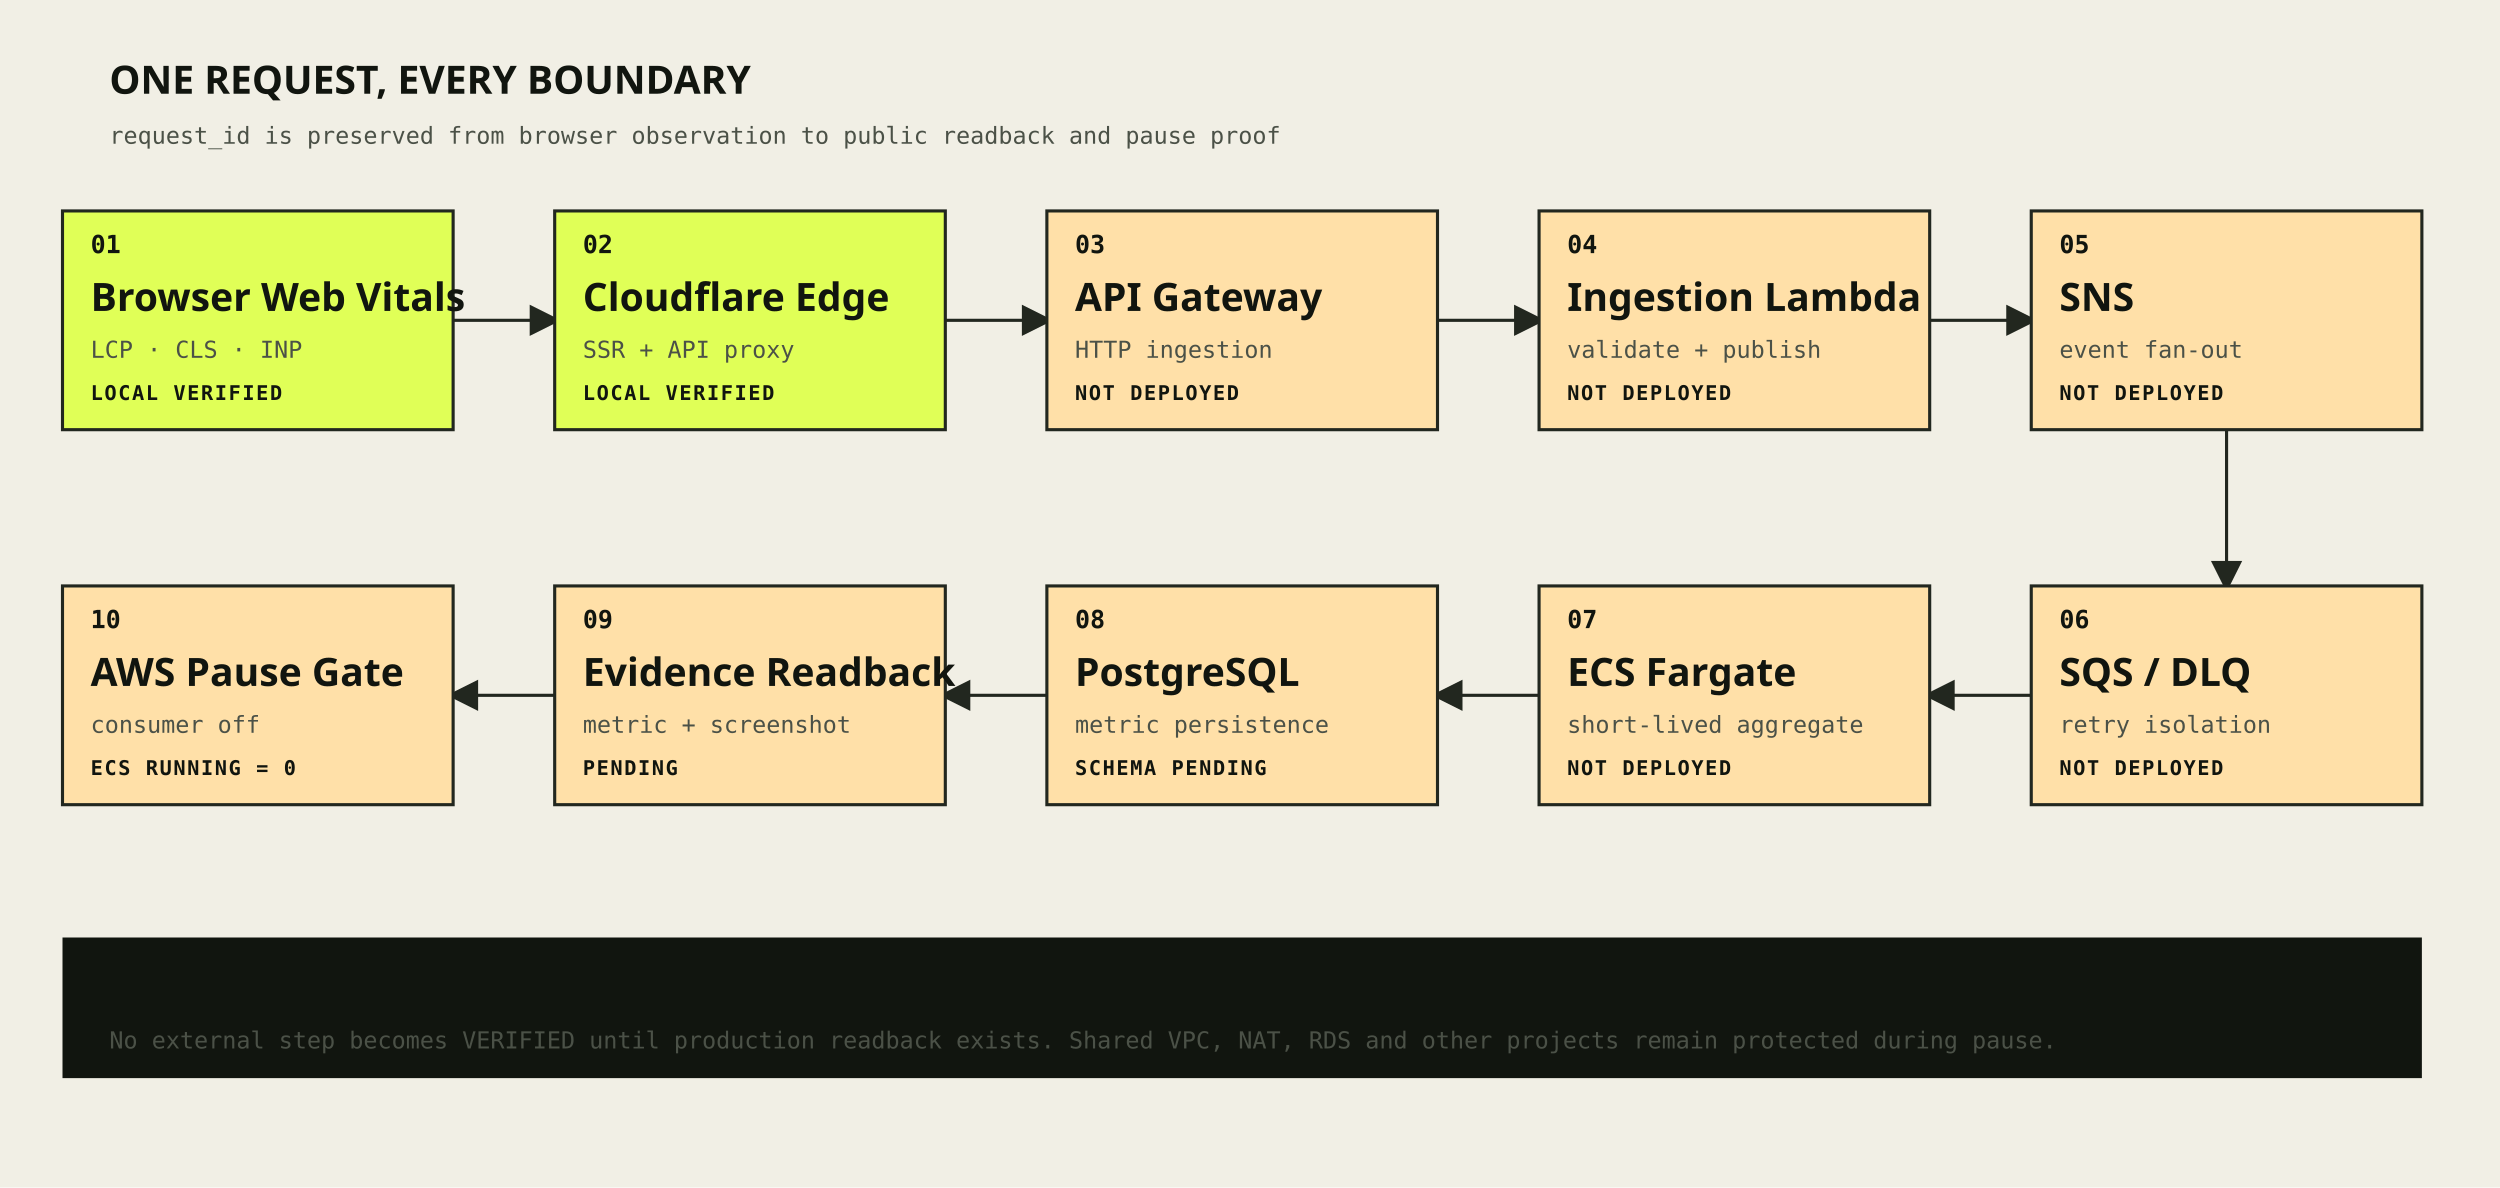
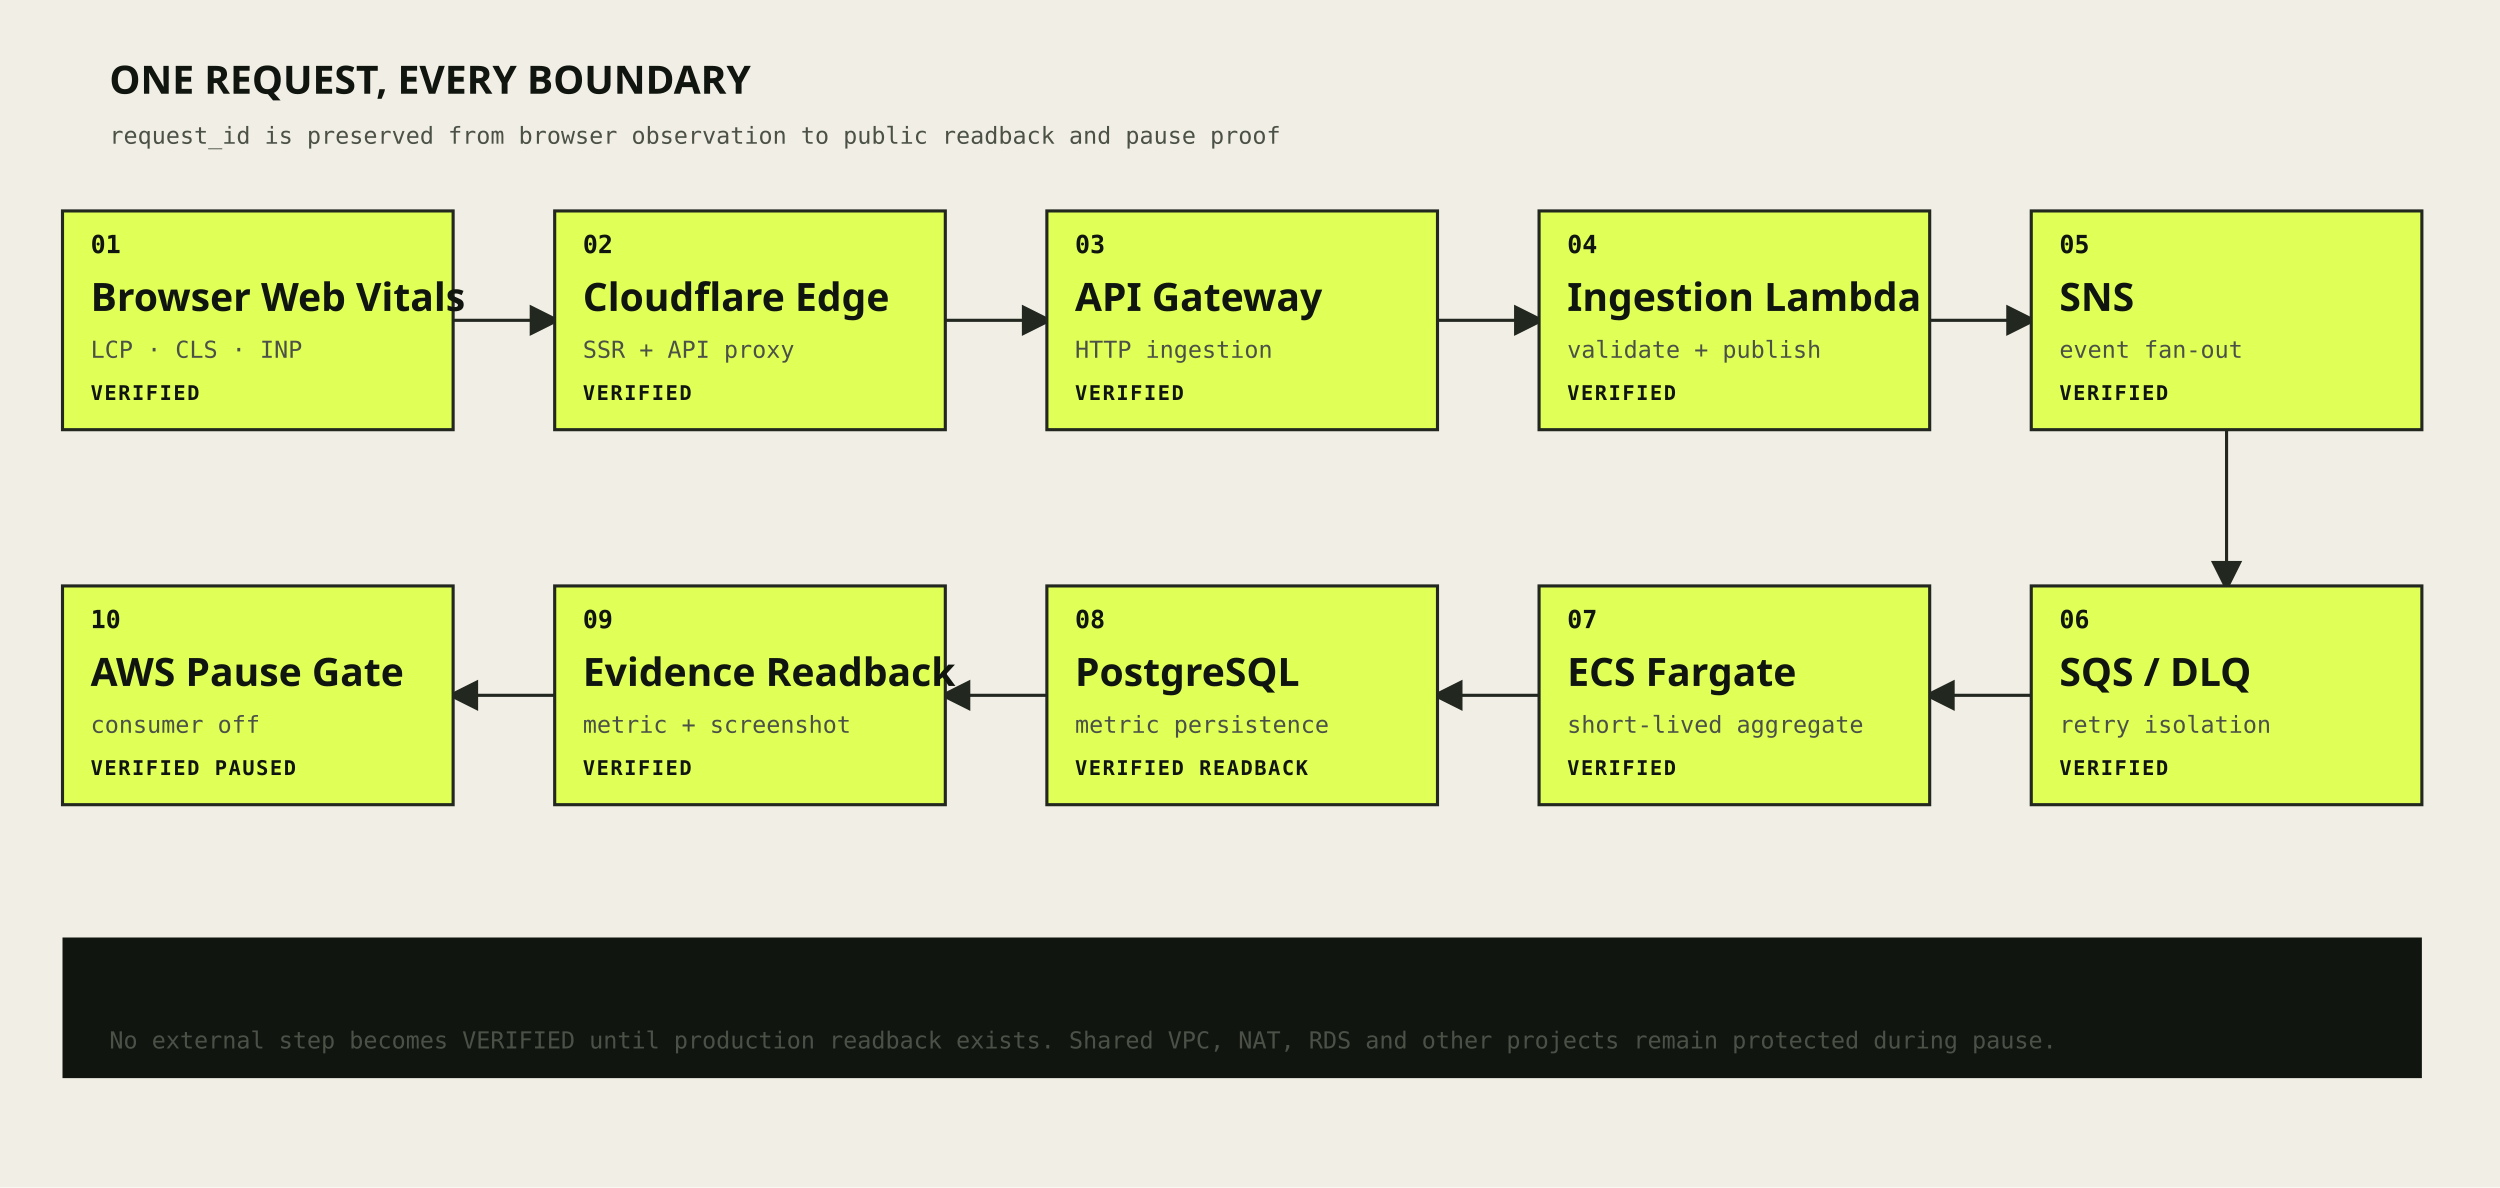
<svg xmlns="http://www.w3.org/2000/svg" width="1600" height="760" viewBox="0 0 1600 760" role="img" aria-labelledby="title desc">
  <defs>
    <marker id="arrow" markerWidth="10" markerHeight="10" refX="8" refY="5" orient="auto">
      <path d="M0 0l10 5-10 5z" fill="#22271f" />
    </marker>
    <style>
      .box{fill:#fffdf4;stroke:#22271f;stroke-width:2}.verified{fill:#e0ff57}.pending{fill:#ffe0a8}.line{stroke:#22271f;stroke-width:2;fill:none;marker-end:url(#arrow)}
      .title{font:700 25px sans-serif;fill:#11150f}.detail{font:15px monospace;fill:#4b5147}.num{font:700 16px monospace;fill:#11150f}.label{font:700 13px monospace;fill:#11150f;letter-spacing:1px}
    </style>
  </defs>
  <rect width="1600" height="760" fill="#f1efe5" />
  <text x="70" y="60" class="title" font-size="34">ONE REQUEST, EVERY BOUNDARY</text>
  <text x="70" y="92" class="detail">request_id is preserved from browser observation to public readback and pause proof</text>
  <path class="line" d="M290 205H355" />
  <path class="line" d="M605 205H670" />
  <path class="line" d="M920 205H985" />
  <path class="line" d="M1235 205H1300" />
  <path class="line" d="M1425 275V375" />
  <path class="line" d="M1300 445H1235" />
  <path class="line" d="M985 445H920" />
  <path class="line" d="M670 445H605" />
  <path class="line" d="M355 445H290" />
  <g transform="translate(40 135)">
    <rect class="box verified" width="250" height="140" />
    <text x="18" y="27" class="num">01</text>
    <text x="18" y="64" class="title">Browser Web Vitals</text>
    <text x="18" y="94" class="detail">LCP · CLS · INP</text>
-     <text x="18" y="121" class="label">LOCAL VERIFIED</text>
+     <text x="18" y="121" class="label">VERIFIED</text>
  </g>
  <g transform="translate(355 135)">
    <rect class="box verified" width="250" height="140" />
    <text x="18" y="27" class="num">02</text>
    <text x="18" y="64" class="title">Cloudflare Edge</text>
    <text x="18" y="94" class="detail">SSR + API proxy</text>
-     <text x="18" y="121" class="label">LOCAL VERIFIED</text>
+     <text x="18" y="121" class="label">VERIFIED</text>
  </g>
  <g transform="translate(670 135)">
-     <rect class="box pending" width="250" height="140" />
+     <rect class="box verified" width="250" height="140" />
    <text x="18" y="27" class="num">03</text>
    <text x="18" y="64" class="title">API Gateway</text>
    <text x="18" y="94" class="detail">HTTP ingestion</text>
-     <text x="18" y="121" class="label">NOT DEPLOYED</text>
+     <text x="18" y="121" class="label">VERIFIED</text>
  </g>
  <g transform="translate(985 135)">
-     <rect class="box pending" width="250" height="140" />
+     <rect class="box verified" width="250" height="140" />
    <text x="18" y="27" class="num">04</text>
    <text x="18" y="64" class="title">Ingestion Lambda</text>
    <text x="18" y="94" class="detail">validate + publish</text>
-     <text x="18" y="121" class="label">NOT DEPLOYED</text>
+     <text x="18" y="121" class="label">VERIFIED</text>
  </g>
  <g transform="translate(1300 135)">
-     <rect class="box pending" width="250" height="140" />
+     <rect class="box verified" width="250" height="140" />
    <text x="18" y="27" class="num">05</text>
    <text x="18" y="64" class="title">SNS</text>
    <text x="18" y="94" class="detail">event fan-out</text>
-     <text x="18" y="121" class="label">NOT DEPLOYED</text>
+     <text x="18" y="121" class="label">VERIFIED</text>
  </g>
  <g transform="translate(1300 375)">
-     <rect class="box pending" width="250" height="140" />
+     <rect class="box verified" width="250" height="140" />
    <text x="18" y="27" class="num">06</text>
    <text x="18" y="64" class="title">SQS / DLQ</text>
    <text x="18" y="94" class="detail">retry isolation</text>
-     <text x="18" y="121" class="label">NOT DEPLOYED</text>
+     <text x="18" y="121" class="label">VERIFIED</text>
  </g>
  <g transform="translate(985 375)">
-     <rect class="box pending" width="250" height="140" />
+     <rect class="box verified" width="250" height="140" />
    <text x="18" y="27" class="num">07</text>
    <text x="18" y="64" class="title">ECS Fargate</text>
    <text x="18" y="94" class="detail">short-lived aggregate</text>
-     <text x="18" y="121" class="label">NOT DEPLOYED</text>
+     <text x="18" y="121" class="label">VERIFIED</text>
  </g>
  <g transform="translate(670 375)">
-     <rect class="box pending" width="250" height="140" />
+     <rect class="box verified" width="250" height="140" />
    <text x="18" y="27" class="num">08</text>
    <text x="18" y="64" class="title">PostgreSQL</text>
    <text x="18" y="94" class="detail">metric persistence</text>
-     <text x="18" y="121" class="label">SCHEMA PENDING</text>
+     <text x="18" y="121" class="label">VERIFIED READBACK</text>
  </g>
  <g transform="translate(355 375)">
-     <rect class="box pending" width="250" height="140" />
+     <rect class="box verified" width="250" height="140" />
    <text x="18" y="27" class="num">09</text>
    <text x="18" y="64" class="title">Evidence Readback</text>
    <text x="18" y="94" class="detail">metric + screenshot</text>
-     <text x="18" y="121" class="label">PENDING</text>
+     <text x="18" y="121" class="label">VERIFIED</text>
  </g>
  <g transform="translate(40 375)">
-     <rect class="box pending" width="250" height="140" />
+     <rect class="box verified" width="250" height="140" />
    <text x="18" y="27" class="num">10</text>
    <text x="18" y="64" class="title">AWS Pause Gate</text>
    <text x="18" y="94" class="detail">consumer off</text>
-     <text x="18" y="121" class="label">ECS RUNNING = 0</text>
+     <text x="18" y="121" class="label">VERIFIED PAUSED</text>
  </g>
  <rect x="40" y="600" width="1510" height="90" fill="#11150f" />
  <text x="70" y="638" fill="#e0ff57" class="label">ACCEPTANCE RULE</text>
  <text x="70" y="671" fill="#f1efe5" class="detail">No external step becomes VERIFIED until production readback exists. Shared VPC, NAT, RDS and other projects remain protected during pause.</text>
</svg>
